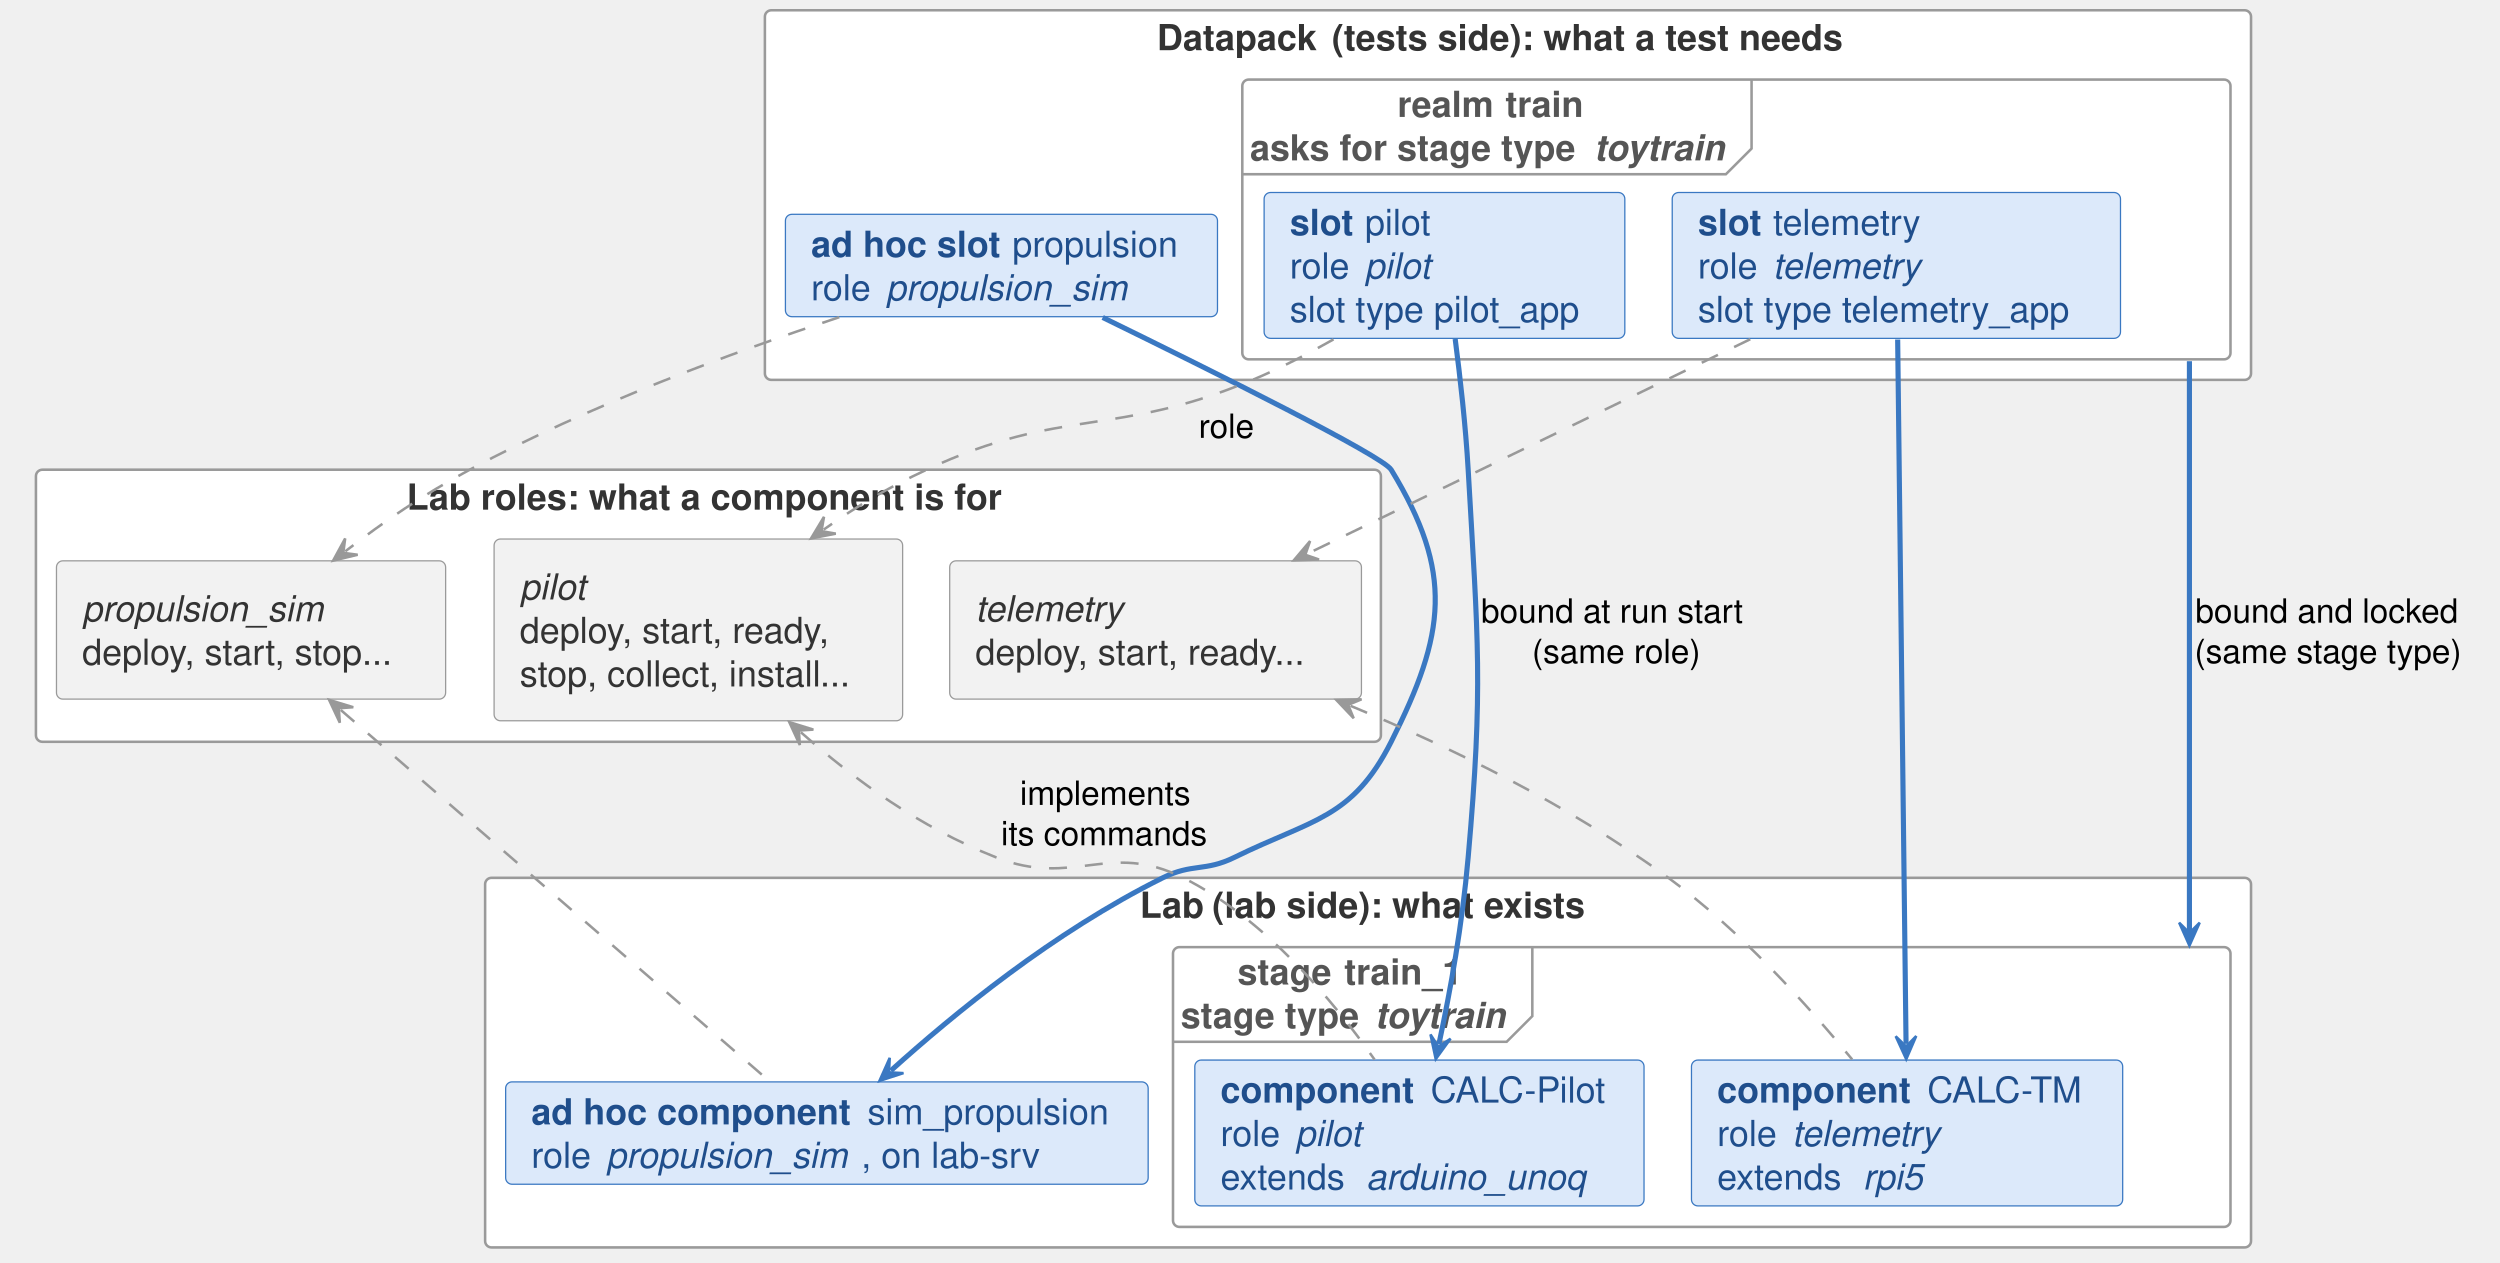
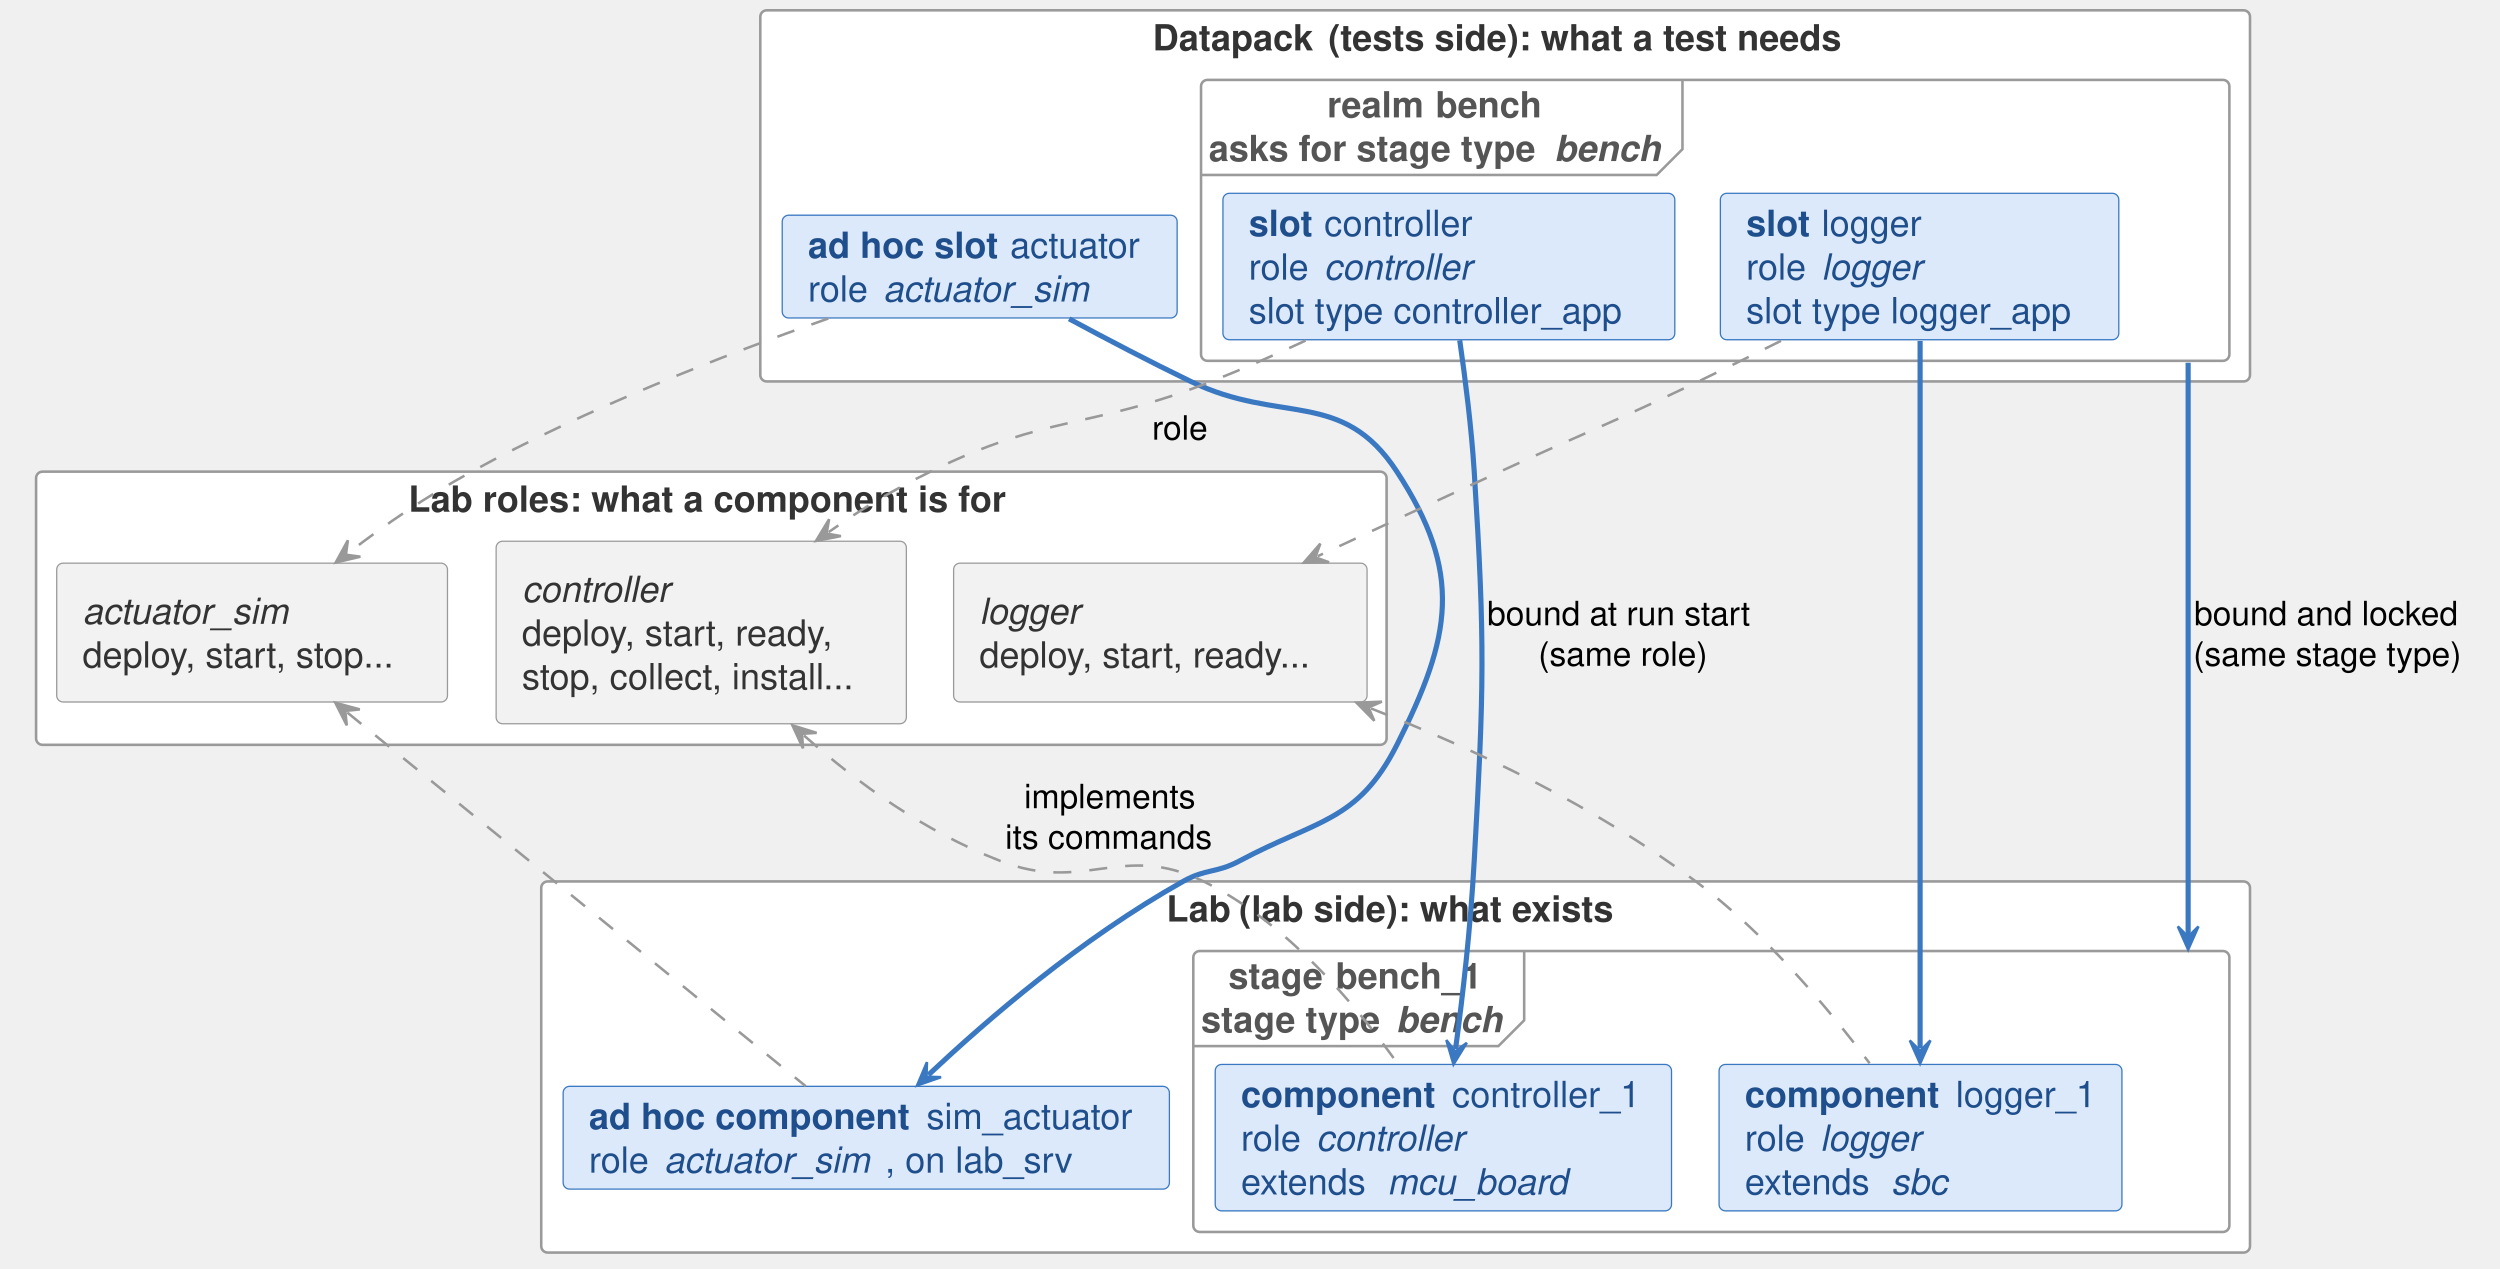
- <svg xmlns="http://www.w3.org/2000/svg" contentStyleType="text/css" data-diagram-type="DESCRIPTION" height="492px" preserveAspectRatio="none" style="width:974px;height:492px;background:#FFFFFF;" version="1.1" viewBox="0 0 974 492" width="974px" zoomAndPan="magnify">
+ <svg xmlns="http://www.w3.org/2000/svg" contentStyleType="text/css" data-diagram-type="DESCRIPTION" height="492px" preserveAspectRatio="none" style="width:970px;height:492px;background:#FFFFFF;" version="1.1" viewBox="0 0 970 492" width="970px" zoomAndPan="magnify">
  <defs />
  <g>
    <g class="cluster" data-entity="dp" data-source-line="19" data-uid="ent0002" id="cluster_dp">
-       <rect fill="#FFFFFF" height="144" rx="2.5" ry="2.5" style="stroke:#9A9A9A;stroke-width:1;" width="579" x="298" y="4" />
-       <text fill="#333333" font-family="Helvetica" font-size="14" font-weight="bold" lengthAdjust="spacing" textLength="64.805" x="450.75" y="19.562">Datapack</text>
-       <text fill="#333333" font-family="Helvetica" font-size="14" font-weight="bold" lengthAdjust="spacing" textLength="205.379" x="518.871" y="19.562">(tests side): what a test needs</text>
+       <rect fill="#FFFFFF" height="144" rx="2.5" ry="2.5" style="stroke:#9A9A9A;stroke-width:1;" width="578" x="295" y="4" />
+       <text fill="#333333" font-family="Helvetica" font-size="14" font-weight="bold" lengthAdjust="spacing" textLength="64.805" x="447.25" y="19.562">Datapack</text>
+       <text fill="#333333" font-family="Helvetica" font-size="14" font-weight="bold" lengthAdjust="spacing" textLength="205.379" x="515.371" y="19.562">(tests side): what a test needs</text>
    </g>
    <g class="cluster" data-entity="realm" data-source-line="20" data-uid="ent0003" id="cluster_realm">
-       <rect fill="none" height="109" rx="2.5" ry="2.5" style="stroke:#9A9A9A;stroke-width:1;" width="385" x="484" y="31" />
-       <path d="M682.412,31 L682.412,57.879 L672.412,67.879 L484,67.879" fill="none" style="stroke:#9A9A9A;stroke-width:1;" />
-       <text fill="#555555" font-family="Helvetica" font-size="14" font-weight="bold" lengthAdjust="spacing" textLength="38.739" x="544.446" y="45.562">realm</text>
-       <text fill="#555555" font-family="Helvetica" font-size="14" font-weight="bold" lengthAdjust="spacing" textLength="31.466" x="586.5" y="45.562">train</text>
-       <text fill="#555555" font-family="Helvetica" font-size="14" font-weight="bold" lengthAdjust="spacing" textLength="130.737" x="487" y="62.502">asks for stage type</text>
-       <text fill="#555555" font-family="Helvetica" font-size="14" font-style="italic" font-weight="bold" lengthAdjust="spacing" textLength="54.359" x="621.053" y="62.502">toytrain</text>
+       <rect fill="none" height="109" rx="2.5" ry="2.5" style="stroke:#9A9A9A;stroke-width:1;" width="399" x="466" y="31" />
+       <path d="M652.798,31 L652.798,57.879 L642.798,67.879 L466,67.879" fill="none" style="stroke:#9A9A9A;stroke-width:1;" />
+       <text fill="#555555" font-family="Helvetica" font-size="14" font-weight="bold" lengthAdjust="spacing" textLength="38.739" x="514.955" y="45.562">realm</text>
+       <text fill="#555555" font-family="Helvetica" font-size="14" font-weight="bold" lengthAdjust="spacing" textLength="42.834" x="557.009" y="45.562">bench</text>
+       <text fill="#555555" font-family="Helvetica" font-size="14" font-weight="bold" lengthAdjust="spacing" textLength="130.737" x="469" y="62.502">asks for stage type</text>
+       <text fill="#555555" font-family="Helvetica" font-size="14" font-style="italic" font-weight="bold" lengthAdjust="spacing" textLength="42.745" x="603.053" y="62.502">bench</text>
    </g>
    <g class="cluster" data-entity="roles" data-source-line="27" data-uid="ent0007" id="cluster_roles">
      <rect fill="#FFFFFF" height="106" rx="2.5" ry="2.5" style="stroke:#9A9A9A;stroke-width:1;" width="524" x="14" y="183" />
      <text fill="#333333" font-family="Helvetica" font-size="14" font-weight="bold" lengthAdjust="spacing" textLength="62.446" x="158.449" y="198.562">Lab roles</text>
      <text fill="#333333" font-family="Helvetica" font-size="14" font-weight="bold" lengthAdjust="spacing" textLength="172.655" x="220.895" y="198.562">: what a component is for</text>
    </g>
    <g class="cluster" data-entity="lab" data-source-line="33" data-uid="ent0011" id="cluster_lab">
-       <rect fill="#FFFFFF" height="144" rx="2.5" ry="2.5" style="stroke:#9A9A9A;stroke-width:1;" width="688" x="189" y="342" />
-       <text fill="#333333" font-family="Helvetica" font-size="14" font-weight="bold" lengthAdjust="spacing" textLength="24.869" x="444.078" y="357.562">Lab</text>
-       <text fill="#333333" font-family="Helvetica" font-size="14" font-weight="bold" lengthAdjust="spacing" textLength="149.659" x="472.263" y="357.562">(lab side): what exists</text>
+       <rect fill="#FFFFFF" height="144" rx="2.5" ry="2.5" style="stroke:#9A9A9A;stroke-width:1;" width="663" x="210" y="342" />
+       <text fill="#333333" font-family="Helvetica" font-size="14" font-weight="bold" lengthAdjust="spacing" textLength="24.869" x="452.578" y="357.562">Lab</text>
+       <text fill="#333333" font-family="Helvetica" font-size="14" font-weight="bold" lengthAdjust="spacing" textLength="149.659" x="480.763" y="357.562">(lab side): what exists</text>
    </g>
    <g class="cluster" data-entity="stage" data-source-line="34" data-uid="ent0012" id="cluster_stage">
-       <rect fill="none" height="109" rx="2.5" ry="2.5" style="stroke:#9A9A9A;stroke-width:1;" width="412" x="457" y="369" />
-       <path d="M596.992,369 L596.992,395.879 L586.992,405.879 L457,405.879" fill="none" style="stroke:#9A9A9A;stroke-width:1;" />
-       <text fill="#555555" font-family="Helvetica" font-size="14" font-weight="bold" lengthAdjust="spacing" textLength="38.281" x="482.114" y="383.562">stage</text>
-       <text fill="#555555" font-family="Helvetica" font-size="14" font-weight="bold" lengthAdjust="spacing" textLength="44.167" x="523.711" y="383.562">train_1</text>
-       <text fill="#555555" font-family="Helvetica" font-size="14" font-weight="bold" lengthAdjust="spacing" textLength="72.317" x="460" y="400.502">stage type</text>
-       <text fill="#555555" font-family="Helvetica" font-size="14" font-style="italic" font-weight="bold" lengthAdjust="spacing" textLength="54.359" x="535.633" y="400.502">toytrain</text>
+       <rect fill="none" height="109" rx="2.5" ry="2.5" style="stroke:#9A9A9A;stroke-width:1;" width="402" x="463" y="369" />
+       <path d="M591.378,369 L591.378,395.879 L581.378,405.879 L463,405.879" fill="none" style="stroke:#9A9A9A;stroke-width:1;" />
+       <text fill="#555555" font-family="Helvetica" font-size="14" font-weight="bold" lengthAdjust="spacing" textLength="38.281" x="476.623" y="383.562">stage</text>
+       <text fill="#555555" font-family="Helvetica" font-size="14" font-weight="bold" lengthAdjust="spacing" textLength="55.535" x="518.22" y="383.562">bench_1</text>
+       <text fill="#555555" font-family="Helvetica" font-size="14" font-weight="bold" lengthAdjust="spacing" textLength="72.317" x="466" y="400.502">stage type</text>
+       <text fill="#555555" font-family="Helvetica" font-size="14" font-style="italic" font-weight="bold" lengthAdjust="spacing" textLength="42.745" x="541.633" y="400.502">bench</text>
    </g>
    <g class="entity" data-entity="s_prop" data-source-line="24" data-uid="ent0006" id="entity_s_prop">
-       <rect fill="#DCE9FA" height="39.879" rx="2.5" ry="2.5" style="stroke:#3A78C2;stroke-width:0.5;" width="168.333" x="306" y="83.5" />
-       <text fill="#1F4E8C" font-family="Helvetica" font-size="14" font-weight="bold" lengthAdjust="spacing" textLength="74.471" x="316" y="100.062">ad hoc slot</text>
-       <text fill="#1F4E8C" font-family="Helvetica" font-size="14" lengthAdjust="spacing" textLength="69.925" x="394.408" y="100.062">propulsion</text>
-       <text fill="#1F4E8C" font-family="Helvetica" font-size="14" lengthAdjust="spacing" textLength="25.218" x="316" y="117.002">role</text>
-       <text fill="#1F4E8C" font-family="Helvetica" font-size="14" font-style="italic" lengthAdjust="spacing" textLength="99.401" x="345.155" y="117.002">propulsion_sim</text>
+       <rect fill="#DCE9FA" height="39.879" rx="2.5" ry="2.5" style="stroke:#3A78C2;stroke-width:0.5;" width="153.232" x="303.5" y="83.5" />
+       <text fill="#1F4E8C" font-family="Helvetica" font-size="14" font-weight="bold" lengthAdjust="spacing" textLength="74.471" x="313.5" y="100.062">ad hoc slot</text>
+       <text fill="#1F4E8C" font-family="Helvetica" font-size="14" lengthAdjust="spacing" textLength="54.824" x="391.908" y="100.062">actuator</text>
+       <text fill="#1F4E8C" font-family="Helvetica" font-size="14" lengthAdjust="spacing" textLength="25.218" x="313.5" y="117.002">role</text>
+       <text fill="#1F4E8C" font-family="Helvetica" font-size="14" font-style="italic" lengthAdjust="spacing" textLength="85.77" x="342.655" y="117.002">actuator_sim</text>
    </g>
    <g class="entity" data-entity="s_pilot" data-source-line="21" data-uid="ent0004" id="entity_s_pilot">
-       <rect fill="#DCE9FA" height="56.818" rx="2.5" ry="2.5" style="stroke:#3A78C2;stroke-width:0.5;" width="140.531" x="492.5" y="75" />
-       <text fill="#1F4E8C" font-family="Helvetica" font-size="14" font-weight="bold" lengthAdjust="spacing" textLength="25.348" x="502.5" y="91.562">slot</text>
-       <text fill="#1F4E8C" font-family="Helvetica" font-size="14" lengthAdjust="spacing" textLength="28.328" x="531.785" y="91.562">pilot</text>
-       <text fill="#1F4E8C" font-family="Helvetica" font-size="14" lengthAdjust="spacing" textLength="25.218" x="502.5" y="108.502">role</text>
-       <text fill="#1F4E8C" font-family="Helvetica" font-size="14" font-style="italic" lengthAdjust="spacing" textLength="28.362" x="531.655" y="108.502">pilot</text>
-       <text fill="#1F4E8C" font-family="Helvetica" font-size="14" lengthAdjust="spacing" textLength="120.531" x="502.5" y="125.441">slot type pilot_app</text>
+       <rect fill="#DCE9FA" height="56.818" rx="2.5" ry="2.5" style="stroke:#3A78C2;stroke-width:0.5;" width="175.326" x="474.5" y="75" />
+       <text fill="#1F4E8C" font-family="Helvetica" font-size="14" font-weight="bold" lengthAdjust="spacing" textLength="25.348" x="484.5" y="91.562">slot</text>
+       <text fill="#1F4E8C" font-family="Helvetica" font-size="14" lengthAdjust="spacing" textLength="63.123" x="513.785" y="91.562">controller</text>
+       <text fill="#1F4E8C" font-family="Helvetica" font-size="14" lengthAdjust="spacing" textLength="25.218" x="484.5" y="108.502">role</text>
+       <text fill="#1F4E8C" font-family="Helvetica" font-size="14" font-style="italic" lengthAdjust="spacing" textLength="63.075" x="513.655" y="108.502">controller</text>
+       <text fill="#1F4E8C" font-family="Helvetica" font-size="14" lengthAdjust="spacing" textLength="155.326" x="484.5" y="125.441">slot type controller_app</text>
    </g>
    <g class="entity" data-entity="s_tm" data-source-line="22" data-uid="ent0005" id="entity_s_tm">
-       <rect fill="#DCE9FA" height="56.818" rx="2.5" ry="2.5" style="stroke:#3A78C2;stroke-width:0.5;" width="174.643" x="651.5" y="75" />
-       <text fill="#1F4E8C" font-family="Helvetica" font-size="14" font-weight="bold" lengthAdjust="spacing" textLength="25.348" x="661.5" y="91.562">slot</text>
-       <text fill="#1F4E8C" font-family="Helvetica" font-size="14" lengthAdjust="spacing" textLength="62.44" x="690.785" y="91.562">telemetry</text>
-       <text fill="#1F4E8C" font-family="Helvetica" font-size="14" lengthAdjust="spacing" textLength="25.218" x="661.5" y="108.502">role</text>
-       <text fill="#1F4E8C" font-family="Helvetica" font-size="14" font-style="italic" lengthAdjust="spacing" textLength="62.166" x="690.655" y="108.502">telemetry</text>
-       <text fill="#1F4E8C" font-family="Helvetica" font-size="14" lengthAdjust="spacing" textLength="154.643" x="661.5" y="125.441">slot type telemetry_app</text>
+       <rect fill="#DCE9FA" height="56.818" rx="2.5" ry="2.5" style="stroke:#3A78C2;stroke-width:0.5;" width="154.593" x="667.5" y="75" />
+       <text fill="#1F4E8C" font-family="Helvetica" font-size="14" font-weight="bold" lengthAdjust="spacing" textLength="25.348" x="677.5" y="91.562">slot</text>
+       <text fill="#1F4E8C" font-family="Helvetica" font-size="14" lengthAdjust="spacing" textLength="42.39" x="706.785" y="91.562">logger</text>
+       <text fill="#1F4E8C" font-family="Helvetica" font-size="14" lengthAdjust="spacing" textLength="25.218" x="677.5" y="108.502">role</text>
+       <text fill="#1F4E8C" font-family="Helvetica" font-size="14" font-style="italic" lengthAdjust="spacing" textLength="42.301" x="706.655" y="108.502">logger</text>
+       <text fill="#1F4E8C" font-family="Helvetica" font-size="14" lengthAdjust="spacing" textLength="134.593" x="677.5" y="125.441">slot type logger_app</text>
    </g>
    <g class="entity" data-entity="r_pilot" data-source-line="28" data-uid="ent0008" id="entity_r_pilot">
      <rect fill="#F2F2F2" height="70.818" rx="2.5" ry="2.5" style="stroke:#9A9A9A;stroke-width:0.5;" width="159.166" x="192.5" y="210" />
-       <text fill="#333333" font-family="Helvetica" font-size="14" font-style="italic" lengthAdjust="spacing" textLength="28.362" x="202.5" y="233.562">pilot</text>
+       <text fill="#333333" font-family="Helvetica" font-size="14" font-style="italic" lengthAdjust="spacing" textLength="63.075" x="202.5" y="233.562">controller</text>
      <text fill="#333333" font-family="Helvetica" font-size="14" lengthAdjust="spacing" textLength="132.351" x="202.5" y="250.502">deploy, start, ready,</text>
      <text fill="#333333" font-family="Helvetica" font-size="14" lengthAdjust="spacing" textLength="139.166" x="202.5" y="267.441">stop, collect, install...</text>
    </g>
    <g class="entity" data-entity="r_tm" data-source-line="29" data-uid="ent0009" id="entity_r_tm">
      <rect fill="#F2F2F2" height="53.879" rx="2.5" ry="2.5" style="stroke:#9A9A9A;stroke-width:0.5;" width="160.417" x="370" y="218.5" />
-       <text fill="#333333" font-family="Helvetica" font-size="14" font-style="italic" lengthAdjust="spacing" textLength="62.166" x="380" y="242.062">telemetry</text>
+       <text fill="#333333" font-family="Helvetica" font-size="14" font-style="italic" lengthAdjust="spacing" textLength="42.301" x="380" y="242.062">logger</text>
      <text fill="#333333" font-family="Helvetica" font-size="14" lengthAdjust="spacing" textLength="140.417" x="380" y="259.002">deploy, start, ready...</text>
    </g>
    <g class="entity" data-entity="r_prop" data-source-line="30" data-uid="ent0010" id="entity_r_prop">
      <rect fill="#F2F2F2" height="53.879" rx="2.5" ry="2.5" style="stroke:#9A9A9A;stroke-width:0.5;" width="151.619" x="22" y="218.5" />
-       <text fill="#333333" font-family="Helvetica" font-size="14" font-style="italic" lengthAdjust="spacing" textLength="99.401" x="32" y="242.062">propulsion_sim</text>
+       <text fill="#333333" font-family="Helvetica" font-size="14" font-style="italic" lengthAdjust="spacing" textLength="85.77" x="32" y="242.062">actuator_sim</text>
      <text fill="#333333" font-family="Helvetica" font-size="14" lengthAdjust="spacing" textLength="131.619" x="32" y="259.002">deploy, start, stop...</text>
    </g>
    <g class="entity" data-entity="c_prop" data-source-line="38" data-uid="ent0015" id="entity_c_prop">
-       <rect fill="#DCE9FA" height="39.879" rx="2.5" ry="2.5" style="stroke:#3A78C2;stroke-width:0.5;" width="250.323" x="197" y="421.5" />
-       <text fill="#1F4E8C" font-family="Helvetica" font-size="14" font-weight="bold" lengthAdjust="spacing" textLength="127.032" x="207" y="438.062">ad hoc component</text>
-       <text fill="#1F4E8C" font-family="Helvetica" font-size="14" lengthAdjust="spacing" textLength="99.353" x="337.97" y="438.062">sim_propulsion</text>
-       <text fill="#1F4E8C" font-family="Helvetica" font-size="14" lengthAdjust="spacing" textLength="25.218" x="207" y="455.002">role</text>
-       <text fill="#1F4E8C" font-family="Helvetica" font-size="14" font-style="italic" lengthAdjust="spacing" textLength="99.401" x="236.155" y="455.002">propulsion_sim</text>
-       <text fill="#1F4E8C" font-family="Helvetica" font-size="14" lengthAdjust="spacing" textLength="75.366" x="335.557" y="455.002">, on lab-srv</text>
+       <rect fill="#DCE9FA" height="39.879" rx="2.5" ry="2.5" style="stroke:#3A78C2;stroke-width:0.5;" width="235.223" x="218.5" y="421.5" />
+       <text fill="#1F4E8C" font-family="Helvetica" font-size="14" font-weight="bold" lengthAdjust="spacing" textLength="127.032" x="228.5" y="438.062">ad hoc component</text>
+       <text fill="#1F4E8C" font-family="Helvetica" font-size="14" lengthAdjust="spacing" textLength="84.253" x="359.47" y="438.062">sim_actuator</text>
+       <text fill="#1F4E8C" font-family="Helvetica" font-size="14" lengthAdjust="spacing" textLength="25.218" x="228.5" y="455.002">role</text>
+       <text fill="#1F4E8C" font-family="Helvetica" font-size="14" font-style="italic" lengthAdjust="spacing" textLength="85.77" x="257.655" y="455.002">actuator_sim</text>
+       <text fill="#1F4E8C" font-family="Helvetica" font-size="14" lengthAdjust="spacing" textLength="75.311" x="343.426" y="455.002">, on lab_srv</text>
    </g>
    <g class="entity" data-entity="c_pilot" data-source-line="35" data-uid="ent0013" id="entity_c_pilot">
-       <rect fill="#DCE9FA" height="56.818" rx="2.5" ry="2.5" style="stroke:#3A78C2;stroke-width:0.5;" width="175.012" x="465.5" y="413" />
-       <text fill="#1F4E8C" font-family="Helvetica" font-size="14" font-weight="bold" lengthAdjust="spacing" textLength="77.909" x="475.5" y="429.562">component</text>
-       <text fill="#1F4E8C" font-family="Helvetica" font-size="14" lengthAdjust="spacing" textLength="73.165" x="557.347" y="429.562">CALC-Pilot</text>
-       <text fill="#1F4E8C" font-family="Helvetica" font-size="14" lengthAdjust="spacing" textLength="25.218" x="475.5" y="446.502">role</text>
-       <text fill="#1F4E8C" font-family="Helvetica" font-size="14" font-style="italic" lengthAdjust="spacing" textLength="28.362" x="504.655" y="446.502">pilot</text>
-       <text fill="#1F4E8C" font-family="Helvetica" font-size="14" lengthAdjust="spacing" textLength="52.78" x="475.5" y="463.441">extends</text>
-       <text fill="#1F4E8C" font-family="Helvetica" font-size="14" font-style="italic" lengthAdjust="spacing" textLength="90.74" x="532.218" y="463.441">arduino_unoq</text>
+       <rect fill="#DCE9FA" height="56.818" rx="2.5" ry="2.5" style="stroke:#3A78C2;stroke-width:0.5;" width="177.049" x="471.5" y="413" />
+       <text fill="#1F4E8C" font-family="Helvetica" font-size="14" font-weight="bold" lengthAdjust="spacing" textLength="77.909" x="481.5" y="429.562">component</text>
+       <text fill="#1F4E8C" font-family="Helvetica" font-size="14" lengthAdjust="spacing" textLength="75.202" x="563.347" y="429.562">controller_1</text>
+       <text fill="#1F4E8C" font-family="Helvetica" font-size="14" lengthAdjust="spacing" textLength="25.218" x="481.5" y="446.502">role</text>
+       <text fill="#1F4E8C" font-family="Helvetica" font-size="14" font-style="italic" lengthAdjust="spacing" textLength="63.075" x="510.655" y="446.502">controller</text>
+       <text fill="#1F4E8C" font-family="Helvetica" font-size="14" lengthAdjust="spacing" textLength="52.78" x="481.5" y="463.441">extends</text>
+       <text fill="#1F4E8C" font-family="Helvetica" font-size="14" font-style="italic" lengthAdjust="spacing" textLength="74.368" x="538.218" y="463.441">mcu_board</text>
    </g>
    <g class="entity" data-entity="c_tm" data-source-line="36" data-uid="ent0014" id="entity_c_tm">
-       <rect fill="#DCE9FA" height="56.818" rx="2.5" ry="2.5" style="stroke:#3A78C2;stroke-width:0.5;" width="167.998" x="659" y="413" />
-       <text fill="#1F4E8C" font-family="Helvetica" font-size="14" font-weight="bold" lengthAdjust="spacing" textLength="77.909" x="669" y="429.562">component</text>
-       <text fill="#1F4E8C" font-family="Helvetica" font-size="14" lengthAdjust="spacing" textLength="66.151" x="750.847" y="429.562">CALC-TM</text>
-       <text fill="#1F4E8C" font-family="Helvetica" font-size="14" lengthAdjust="spacing" textLength="25.218" x="669" y="446.502">role</text>
-       <text fill="#1F4E8C" font-family="Helvetica" font-size="14" font-style="italic" lengthAdjust="spacing" textLength="62.166" x="698.155" y="446.502">telemetry</text>
-       <text fill="#1F4E8C" font-family="Helvetica" font-size="14" lengthAdjust="spacing" textLength="52.78" x="669" y="463.441">extends</text>
-       <text fill="#1F4E8C" font-family="Helvetica" font-size="14" font-style="italic" lengthAdjust="spacing" textLength="25.744" x="725.718" y="463.441">rpi5</text>
+       <rect fill="#DCE9FA" height="56.818" rx="2.5" ry="2.5" style="stroke:#3A78C2;stroke-width:0.5;" width="156.315" x="667" y="413" />
+       <text fill="#1F4E8C" font-family="Helvetica" font-size="14" font-weight="bold" lengthAdjust="spacing" textLength="77.909" x="677" y="429.562">component</text>
+       <text fill="#1F4E8C" font-family="Helvetica" font-size="14" lengthAdjust="spacing" textLength="54.469" x="758.847" y="429.562">logger_1</text>
+       <text fill="#1F4E8C" font-family="Helvetica" font-size="14" lengthAdjust="spacing" textLength="25.218" x="677" y="446.502">role</text>
+       <text fill="#1F4E8C" font-family="Helvetica" font-size="14" font-style="italic" lengthAdjust="spacing" textLength="42.301" x="706.155" y="446.502">logger</text>
+       <text fill="#1F4E8C" font-family="Helvetica" font-size="14" lengthAdjust="spacing" textLength="52.78" x="677" y="463.441">extends</text>
+       <text fill="#1F4E8C" font-family="Helvetica" font-size="14" font-style="italic" lengthAdjust="spacing" textLength="23.967" x="733.718" y="463.441">sbc</text>
    </g>
    <g class="link" data-entity-1="s_pilot" data-entity-2="c_pilot" data-uid="lnk16" id="link_s_pilot_c_pilot">
-       <polygon fill="#3A78C2" points="559.359,412.652,565.142,404.68,560.398,407.761,557.317,403.017,559.359,412.652" style="stroke:#3A78C2;stroke-width:1;" />
-       <path d="M566.937,132.044 C568.888,147.069 571.03,166.018 572,183 C575.828,250.002 577.916,267.15 572,334 C569.616,360.94 565.149,385.401 560.606,406.783" fill="none" style="stroke:#3A78C2;stroke-width:2;" />
+       <polygon fill="#3A78C2" points="563.958,412.989,569.12,404.601,564.623,408.033,561.191,403.537,563.958,412.989" style="stroke:#3A78C2;stroke-width:1;" />
+       <path d="M566.374,132.029 C568.542,147.049 570.921,165.998 572,183 C576.249,249.976 575.763,266.995 572,334 C570.487,360.937 567.636,385.58 564.756,407.042" fill="none" style="stroke:#3A78C2;stroke-width:2;" />
      <text fill="#000000" font-family="Helvetica" font-size="13" lengthAdjust="spacing" textLength="109.427" x="577" y="242.594">bound at run start</text>
      <text fill="#000000" font-family="Helvetica" font-size="13" lengthAdjust="spacing" textLength="69.685" x="596.871" y="258.323">(same role)</text>
    </g>
    <g class="link" data-entity-1="s_tm" data-entity-2="c_tm" data-uid="lnk17" id="link_s_tm_c_tm">
-       <polygon fill="#3A78C2" points="742.669,412.685,746.562,403.638,742.609,407.686,738.562,403.734,742.669,412.685" style="stroke:#3A78C2;stroke-width:1;" />
-       <path d="M739.331,132.282 C740.083,195.488 741.845,343.449 742.597,406.686" fill="none" style="stroke:#3A78C2;stroke-width:2;" />
+       <polygon fill="#3A78C2" points="745,412.685,749,403.685,745,407.685,741,403.685,745,412.685" style="stroke:#3A78C2;stroke-width:1;" />
+       <path d="M745,132.282 C745,195.488 745,343.448 745,406.685" fill="none" style="stroke:#3A78C2;stroke-width:2;" />
    </g>
    <g class="link" data-entity-1="s_prop" data-entity-2="c_prop" data-uid="lnk18" id="link_s_prop_c_prop">
-       <polygon fill="#3A78C2" points="342.623,421.131,351.989,418.084,346.34,417.786,346.638,412.137,342.623,421.131" style="stroke:#3A78C2;stroke-width:1;" />
-       <path d="M429.602,123.68 C473.539,145.147 538.736,177.641 542,183 C566.505,223.236 563.235,246.946 542,289 C526.814,319.073 511.233,319.136 481,334 C469.385,339.71 464.588,336.237 453,342 C410.197,363.287 371.616,395.042 347.083,417.117" fill="none" style="stroke:#3A78C2;stroke-width:2;" />
+       <polygon fill="#3A78C2" points="355.821,421.178,365.122,417.941,359.468,417.759,359.651,412.105,355.821,421.178" style="stroke:#3A78C2;stroke-width:1;" />
+       <path d="M414.818,123.714 C429.286,131.503 446.329,140.429 462,148 C496.945,164.883 520.758,150.52 542,183 C567.786,222.428 563.235,246.946 542,289 C526.814,319.073 510.691,318.08 481,334 C471.831,338.916 468.07,336.903 459,342 C419.172,364.383 383.341,395.377 360.198,417.075" fill="none" style="stroke:#3A78C2;stroke-width:2;" />
    </g>
    <g class="link" data-entity-1="realm" data-entity-2="stage" data-uid="lnk19" id="link_realm_stage">
-       <polygon fill="#3A78C2" points="853,368.454,857,359.454,853,363.454,849,359.454,853,368.454" style="stroke:#3A78C2;stroke-width:1;" />
-       <path d="M853,140.729 C853,141.062 853,141.396 853,141.733 C853,152.502 853,165.149 853,179.047 C853,206.842 853,239.643 853,272.446 C853,305.25 853,338.056 853,365.862 C853,366.731 853,361.595 853,362.454" fill="none" style="stroke:#3A78C2;stroke-width:2;" />
-       <text fill="#000000" font-family="Helvetica" font-size="13" lengthAdjust="spacing" textLength="110.379" x="855.305" y="242.594">bound and locked</text>
-       <text fill="#000000" font-family="Helvetica" font-size="13" lengthAdjust="spacing" textLength="110.989" x="855" y="258.323">(same stage type)</text>
+       <polygon fill="#3A78C2" points="849,368.454,853,359.454,849,363.454,845,359.454,849,368.454" style="stroke:#3A78C2;stroke-width:1;" />
+       <path d="M849,140.729 C849,141.062 849,141.396 849,141.733 C849,152.502 849,165.149 849,179.047 C849,206.842 849,239.643 849,272.446 C849,305.25 849,338.056 849,365.862 C849,366.731 849,361.595 849,362.454" fill="none" style="stroke:#3A78C2;stroke-width:2;" />
+       <text fill="#000000" font-family="Helvetica" font-size="13" lengthAdjust="spacing" textLength="110.379" x="851.305" y="242.594">bound and locked</text>
+       <text fill="#000000" font-family="Helvetica" font-size="13" lengthAdjust="spacing" textLength="110.989" x="851" y="258.323">(same stage type)</text>
    </g>
    <g class="link" data-entity-1="s_pilot" data-entity-2="r_pilot" data-uid="lnk20" id="link_s_pilot_r_pilot">
-       <polygon fill="#999999" points="315.957,209.799,325.622,207.903,320.05,206.927,321.026,201.355,315.957,209.799" style="stroke:#999999;stroke-width:1;" />
-       <path d="M519.551,132.21 C509.445,137.942 498.549,143.574 488,148 C434.011,170.651 414.052,158.232 361,183 C345.513,190.23 334.702,196.645 320.869,206.352" fill="none" style="stroke:#999999;stroke-width:1;stroke-dasharray:7,7;" />
-       <text fill="#000000" font-family="Helvetica" font-size="13" lengthAdjust="spacing" textLength="23.416" x="467" y="170.594">role</text>
+       <polygon fill="#999999" points="316.607,209.881,326.275,208.004,320.705,207.017,321.693,201.447,316.607,209.881" style="stroke:#999999;stroke-width:1;" />
+       <path d="M506.565,132.142 C494.631,137.689 481.995,143.262 470,148 C422.677,166.692 406.644,160.517 361,183 C345.836,190.469 335.253,196.851 321.525,206.444" fill="none" style="stroke:#999999;stroke-width:1;stroke-dasharray:7,7;" />
+       <text fill="#000000" font-family="Helvetica" font-size="13" lengthAdjust="spacing" textLength="23.416" x="447" y="170.594">role</text>
    </g>
    <g class="link" data-entity-1="r_pilot" data-entity-2="c_pilot" data-uid="lnk21" id="link_r_pilot_c_pilot">
-       <polygon fill="#999999" points="307.49,281.319,311.609,290.266,311.245,284.62,316.891,284.257,307.49,281.319" style="stroke:#999999;stroke-width:1;" />
-       <path d="M311.996,285.281 C333.493,304.179 357.987,322.092 388,334 C418.338,346.037 431.817,327.384 461,342 C492.802,357.928 519.273,389.667 535.532,412.825" fill="none" style="stroke:#999999;stroke-width:1;stroke-dasharray:7,7;" />
+       <polygon fill="#999999" points="307.454,281.412,311.562,290.363,311.205,284.717,316.851,284.36,307.454,281.412" style="stroke:#999999;stroke-width:1;" />
+       <path d="M311.956,285.378 C333.44,304.307 357.938,322.216 388,334 C420.856,346.88 435.339,326.411 467,342 C499.072,357.791 525.844,389.555 542.304,412.757" fill="none" style="stroke:#999999;stroke-width:1;stroke-dasharray:7,7;" />
      <text fill="#000000" font-family="Helvetica" font-size="13" lengthAdjust="spacing" textLength="70.986" x="397.366" y="313.594">implements</text>
      <text fill="#000000" font-family="Helvetica" font-size="13" lengthAdjust="spacing" textLength="85.719" x="390" y="329.323">its commands</text>
    </g>
    <g class="link" data-entity-1="s_tm" data-entity-2="r_tm" data-uid="lnk22" id="link_s_tm_r_tm">
-       <polygon fill="#999999" points="504.046,218.319,513.89,217.995,508.546,216.139,510.402,210.795,504.046,218.319" style="stroke:#999999;stroke-width:1;" />
-       <path d="M681.903,132.16 C630.25,157.181 560.131,191.149 509.446,215.703" fill="none" style="stroke:#999999;stroke-width:1;stroke-dasharray:7,7;" />
+       <polygon fill="#999999" points="505.825,218.35,515.672,218.167,510.355,216.234,512.288,210.918,505.825,218.35" style="stroke:#999999;stroke-width:1;" />
+       <path d="M691.036,132.227 C680.454,137.542 669.408,143.005 659,148 C625.109,164.265 616.149,167.284 582,183 C556.966,194.521 534.757,204.842 511.261,215.811" fill="none" style="stroke:#999999;stroke-width:1;stroke-dasharray:7,7;" />
    </g>
    <g class="link" data-entity-1="r_tm" data-entity-2="c_tm" data-uid="lnk23" id="link_r_tm_c_tm">
-       <polygon fill="#999999" points="520.618,272.689,527.393,279.837,525.235,274.608,530.464,272.45,520.618,272.689" style="stroke:#999999;stroke-width:1;" />
-       <path d="M526.159,274.992 C566.129,291.606 610.353,313.105 650,342 C677.749,362.224 704.096,391.418 721.614,412.772" fill="none" style="stroke:#999999;stroke-width:1;stroke-dasharray:7,7;" />
+       <polygon fill="#999999" points="526.333,272.662,533.24,279.683,530.985,274.495,536.172,272.239,526.333,272.662" style="stroke:#999999;stroke-width:1;" />
+       <path d="M531.915,274.861 C573.184,291.119 618.127,312.383 658,342 C684.741,361.863 709.278,391.108 725.427,412.572" fill="none" style="stroke:#999999;stroke-width:1;stroke-dasharray:7,7;" />
    </g>
    <g class="link" data-entity-1="s_prop" data-entity-2="r_prop" data-uid="lnk24" id="link_s_prop_r_prop">
-       <polygon fill="#999999" points="129.772,218.434,139.347,216.129,133.739,215.39,134.478,209.782,129.772,218.434" style="stroke:#999999;stroke-width:1;" />
-       <path d="M326.983,123.573 C284.966,137.441 229.181,158.106 183,183 C164.401,193.026 149.966,202.941 134.532,214.782" fill="none" style="stroke:#999999;stroke-width:1;stroke-dasharray:7,7;" />
+       <polygon fill="#999999" points="130.248,218.267,139.829,215.987,134.223,215.234,134.976,209.627,130.248,218.267" style="stroke:#999999;stroke-width:1;" />
+       <path d="M321.396,123.555 C281.288,137.62 227.52,158.518 183,183 C164.645,193.093 150.398,202.889 135.018,214.627" fill="none" style="stroke:#999999;stroke-width:1;stroke-dasharray:7,7;" />
    </g>
    <g class="link" data-entity-1="r_prop" data-entity-2="c_prop" data-uid="lnk25" id="link_r_prop_c_prop">
-       <polygon fill="#999999" points="128.21,272.664,132.394,281.579,131.989,275.937,137.631,275.532,128.21,272.664" style="stroke:#999999;stroke-width:1;" />
-       <path d="M132.745,276.592 C178.482,316.204 259.697,386.541 300.004,421.45" fill="none" style="stroke:#999999;stroke-width:1;stroke-dasharray:7,7;" />
+       <polygon fill="#999999" points="130.098,272.664,134.547,281.45,133.973,275.823,139.601,275.25,130.098,272.664" style="stroke:#999999;stroke-width:1;" />
+       <path d="M134.748,276.455 C183.344,316.067 269.803,386.541 312.629,421.45" fill="none" style="stroke:#999999;stroke-width:1;stroke-dasharray:7,7;" />
    </g>
  </g>
</svg>
